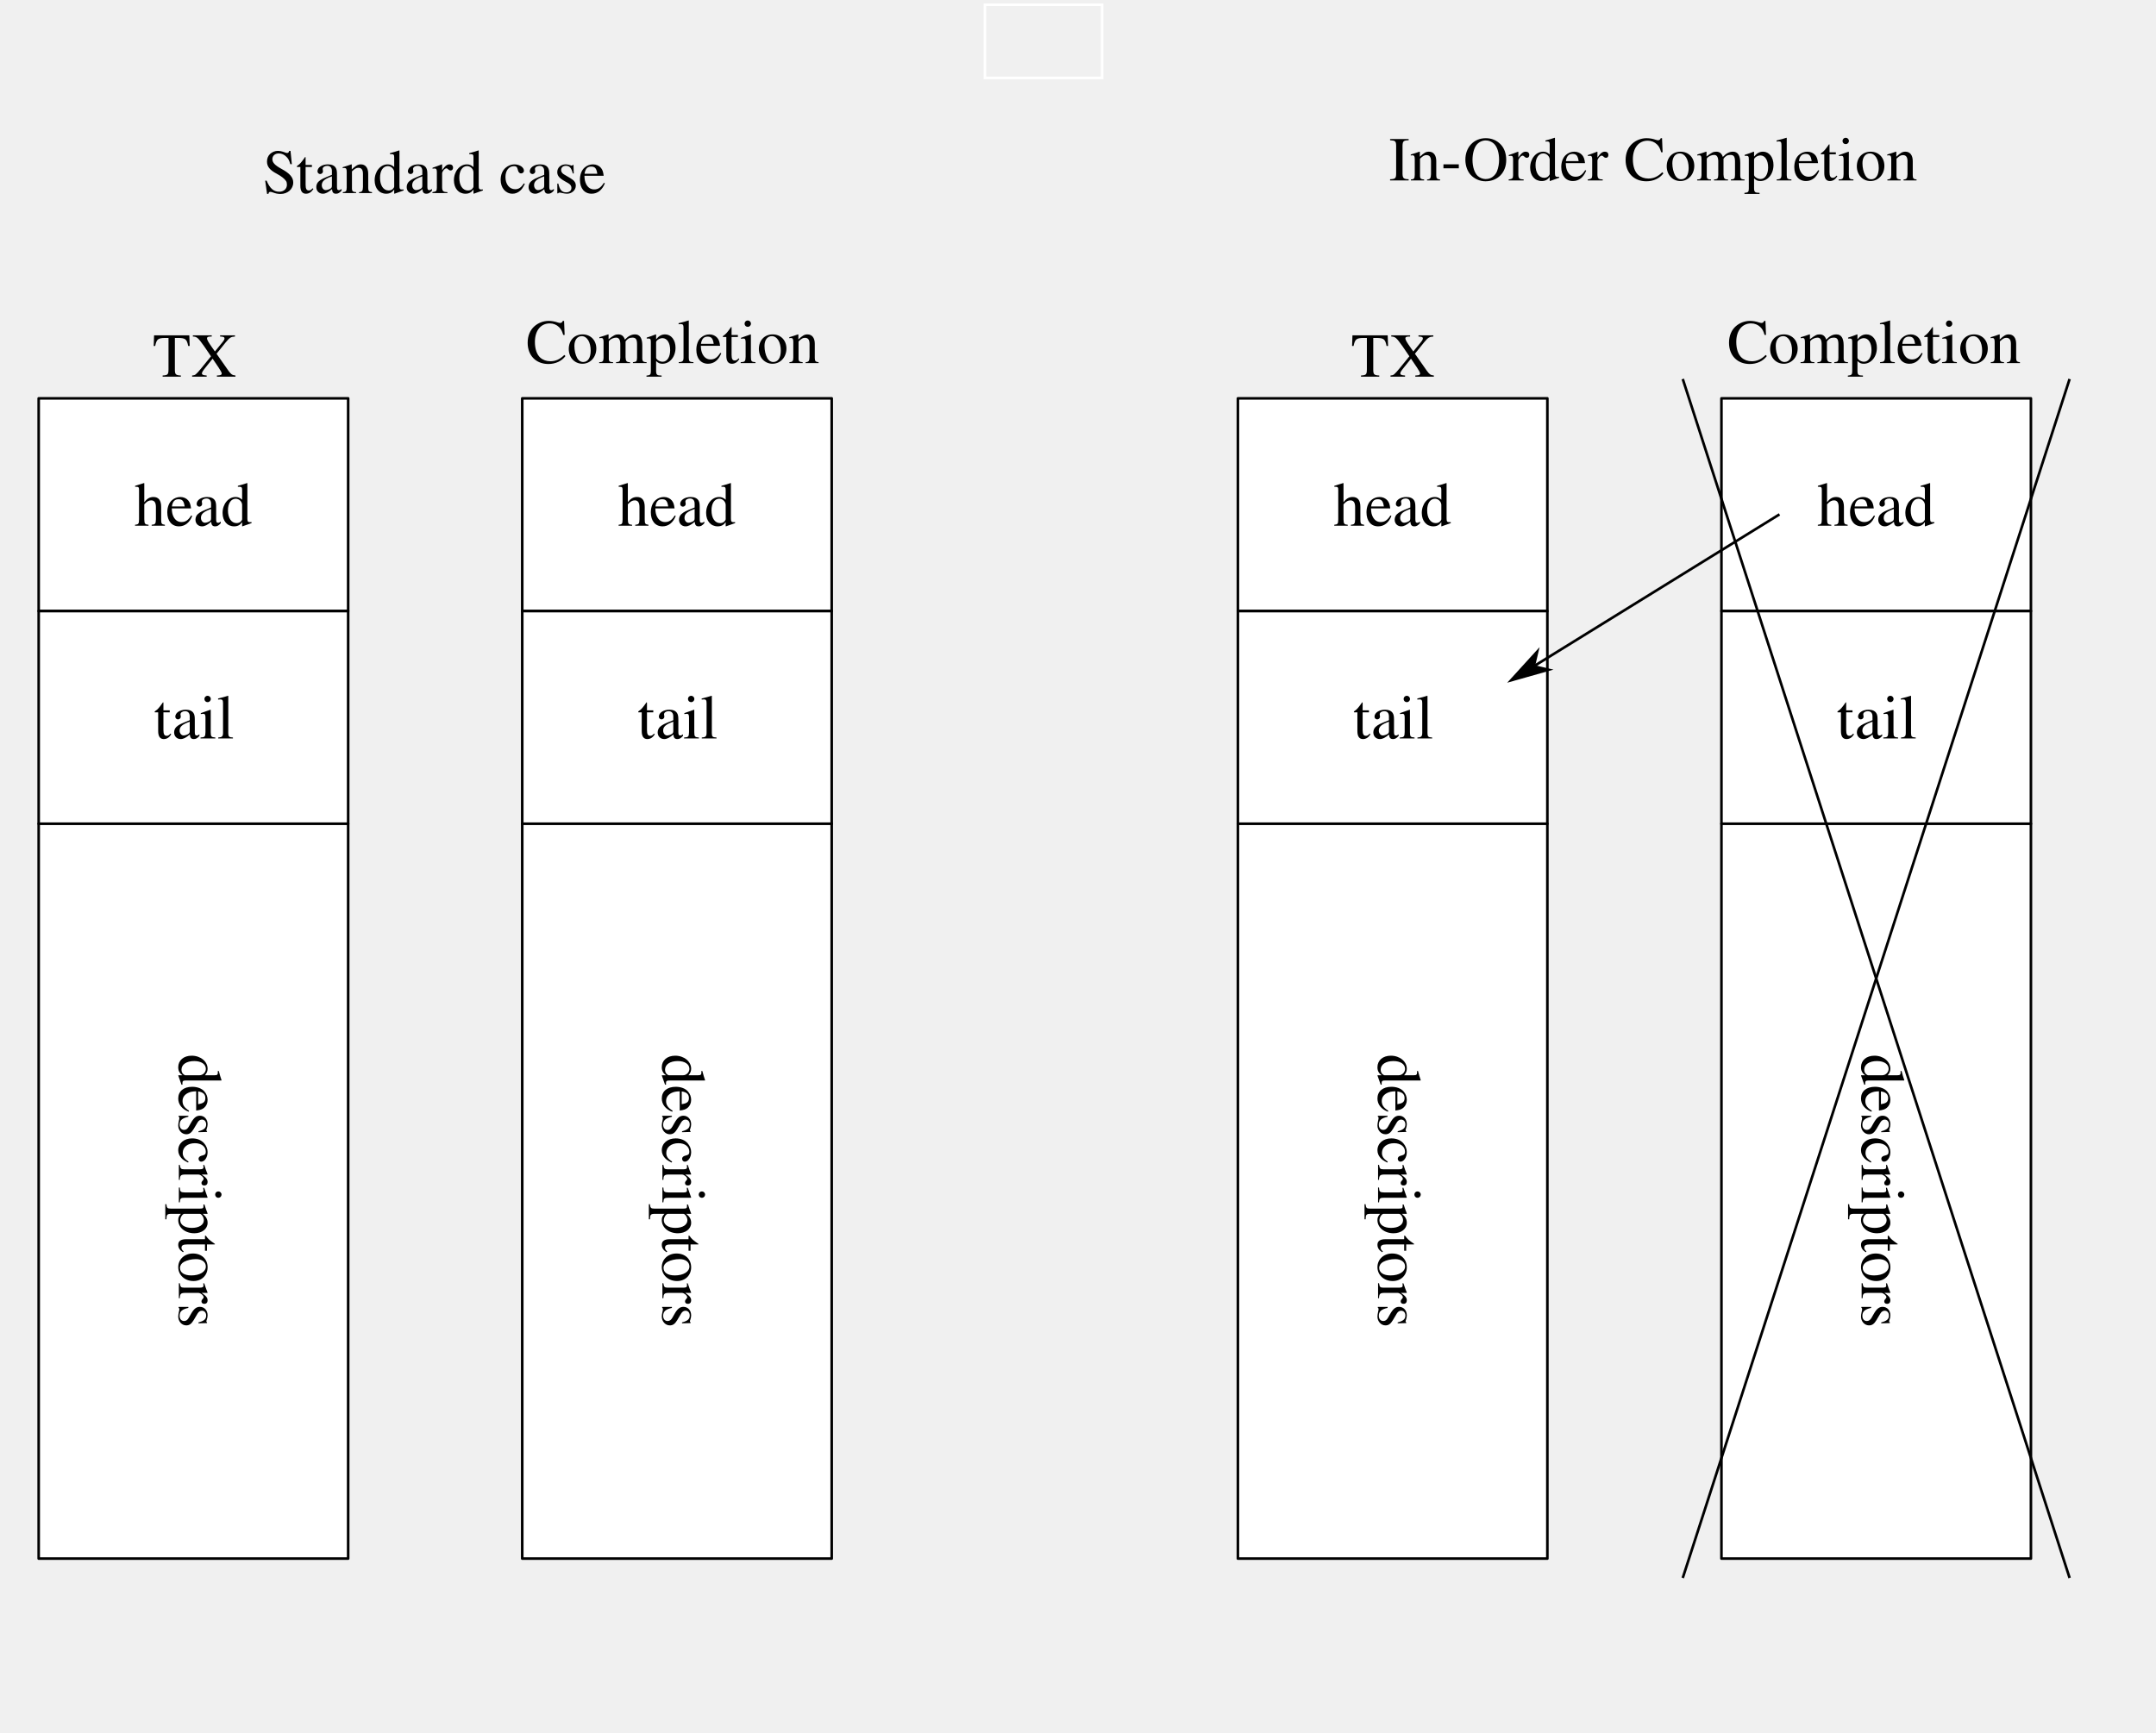
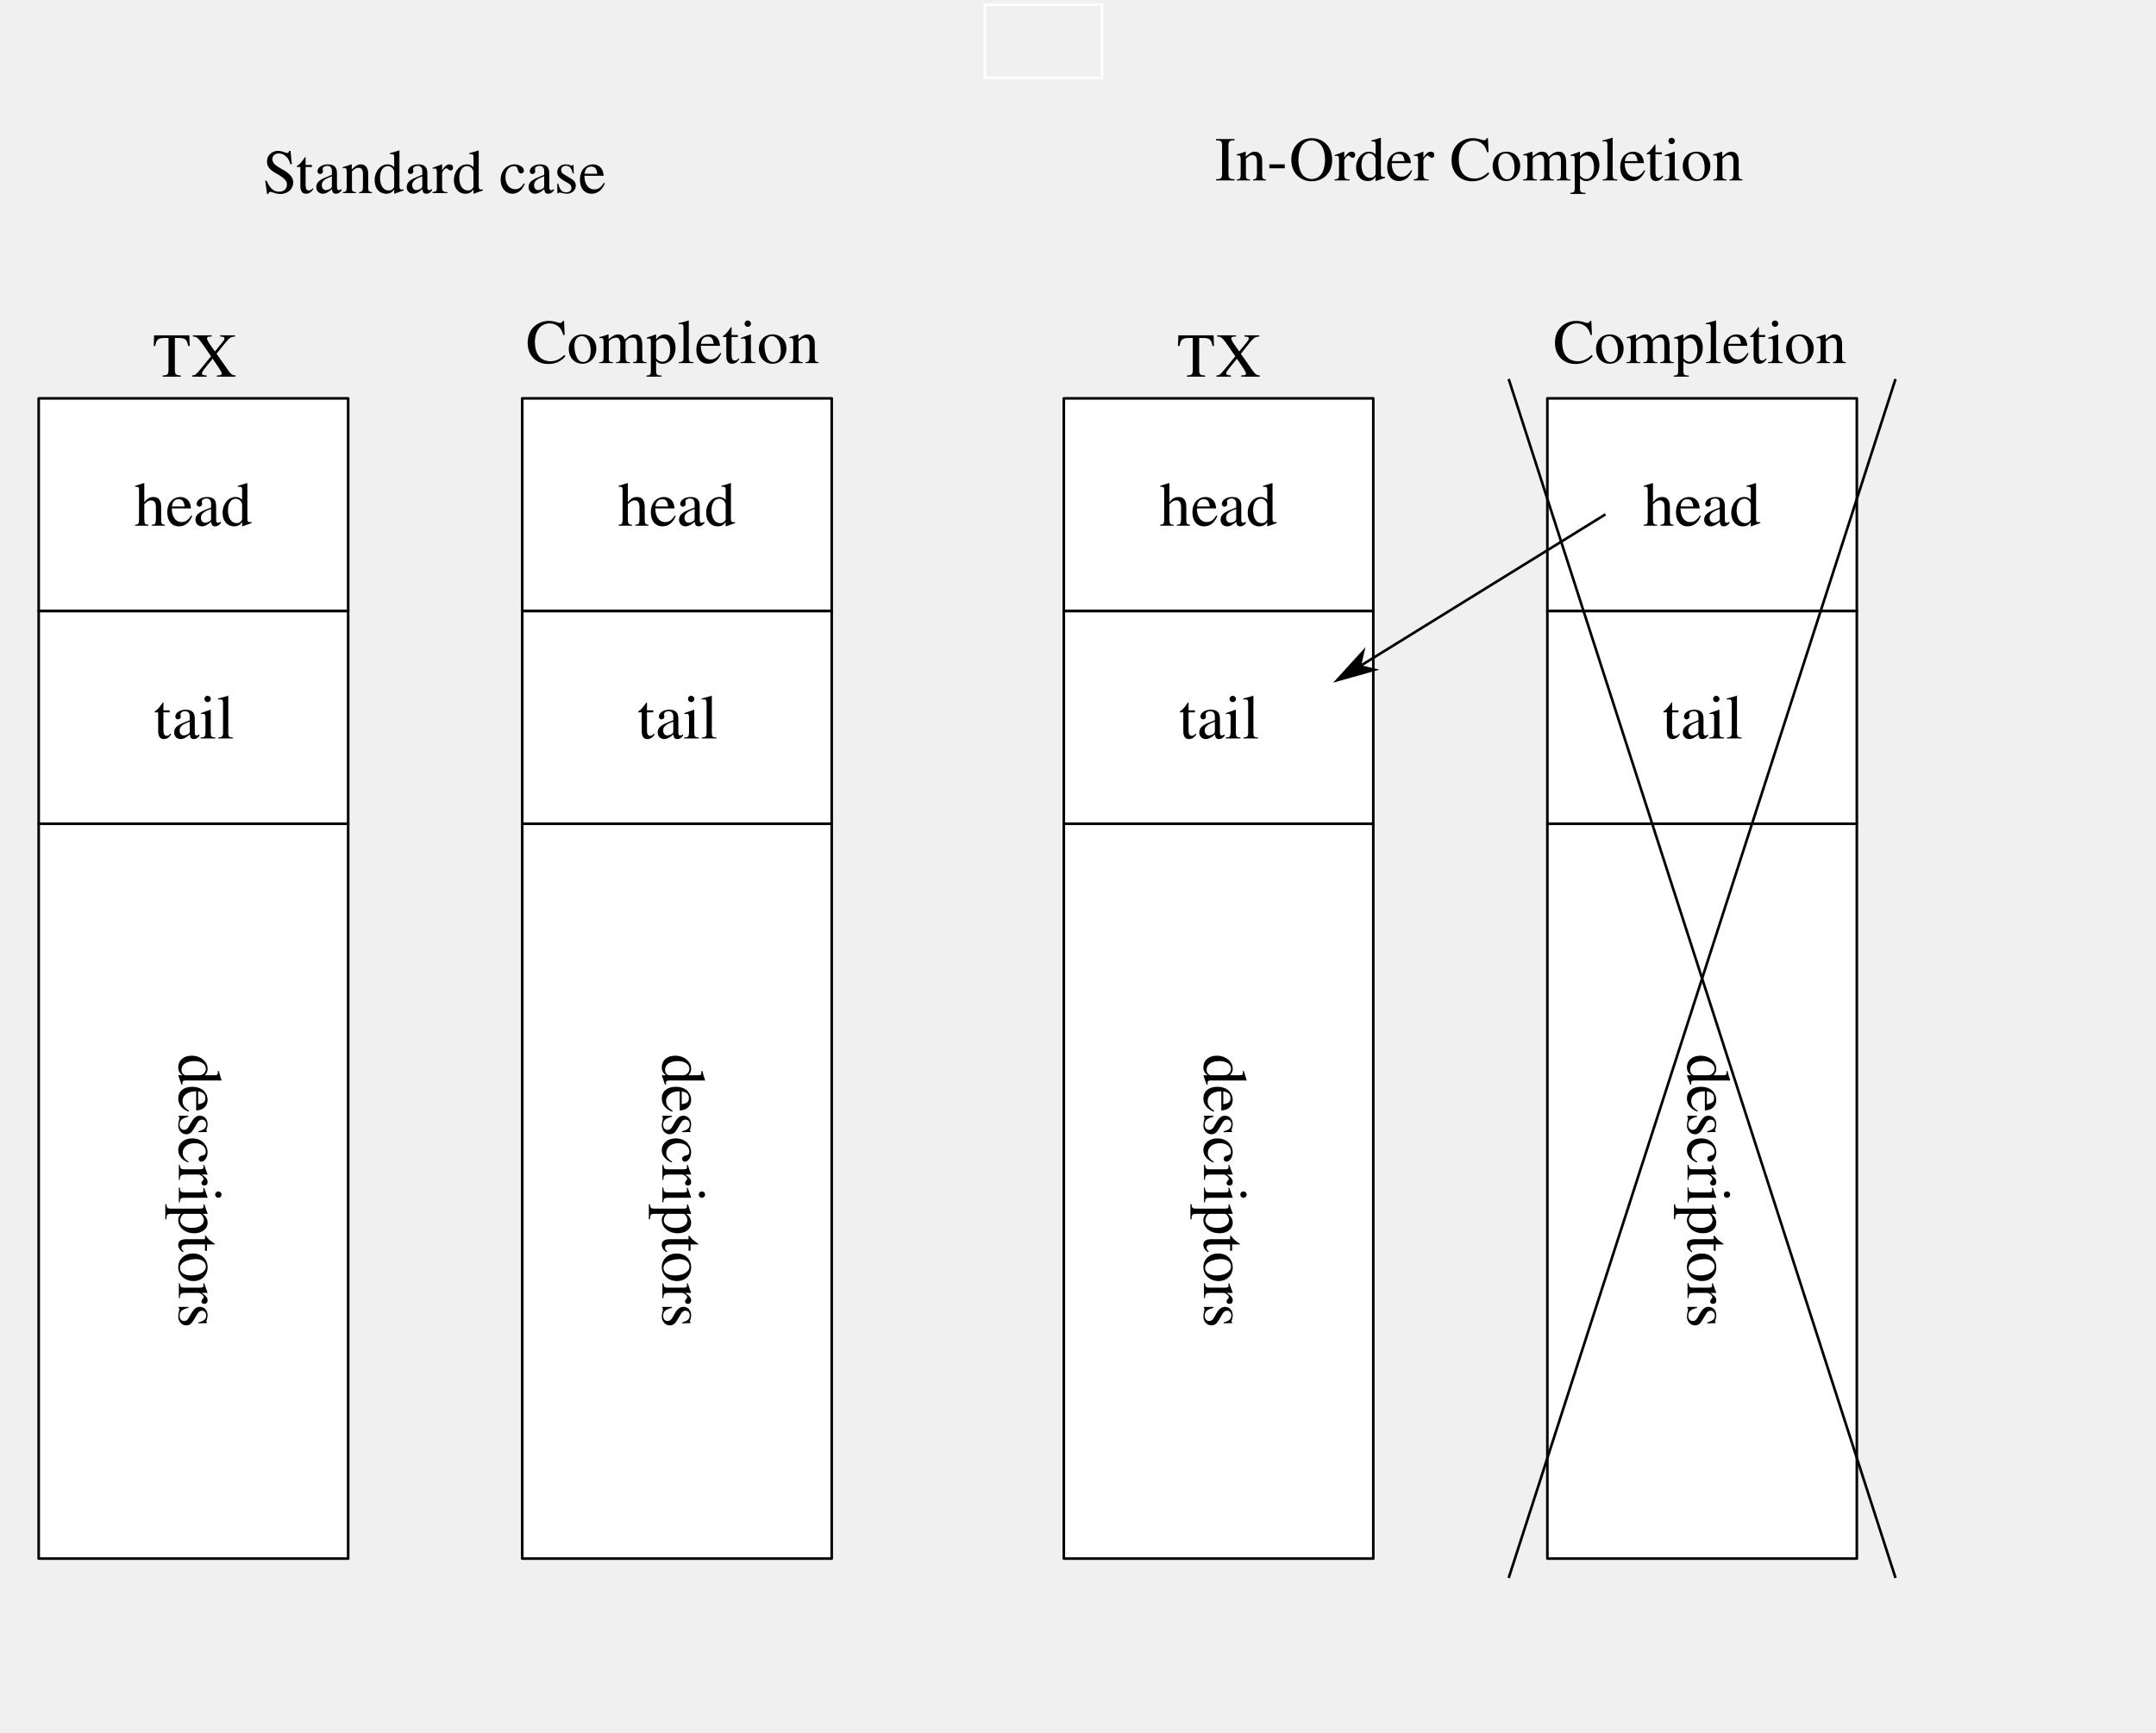
<svg xmlns="http://www.w3.org/2000/svg" width="418pt" height="336pt" viewBox="-687 -5142 6626 5321" version="1.1" id="svg87">
  <defs id="defs91">
    <marker orient="auto" refY="0.0" refX="0.0" id="Arrow1Lend" style="overflow:visible;">
      <path id="path945" d="M 0.0,0.0 L 5.0,-5.0 L -12.5,0.0 L 5.0,5.0 L 0.0,0.0 z " style="fill-rule:evenodd;stroke:#000000;stroke-width:1pt;stroke-opacity:1;fill:#000000;fill-opacity:1" transform="scale(0.8) rotate(180) translate(12.5,0)" />
    </marker>
    <marker orient="auto" refY="0.0" refX="0.0" id="Arrow1Lstart" style="overflow:visible">
      <path id="path942" d="M 0.0,0.0 L 5.0,-5.0 L -12.5,0.0 L 5.0,5.0 L 0.0,0.0 z " style="fill-rule:evenodd;stroke:#000000;stroke-width:1pt;stroke-opacity:1;fill:#000000;fill-opacity:1" transform="scale(0.8) translate(12.5,0)" />
    </marker>
    <defs id="defs19">
      <clipPath id="cp0">
        <path id="path16" d="M -687,-5142 H 5939 V 179 H -687 z   M 3974,-2928 3943,-2979 3655,-2799 3681,-2755z" clip-rule="evenodd" />
      </clipPath>
    </defs>
  </defs>
  <rect style="fill:none;stroke:#ffffff;stroke-width:8px" id="rect14" height="225" width="360" y="-5130" x="2340" />
  <text style="font-style:normal;font-weight:normal;font-size:192px;font-family:Times;text-anchor:start;fill:#000000" id="text81" font-size="192" font-weight="normal" font-style="normal" y="-4551.024" x="119.937" xml:space="preserve">Standard case</text>
-   <text style="font-style:normal;font-weight:normal;font-size:192px;font-family:Times;text-anchor:start;fill:#000000" id="text83" font-size="192" font-weight="normal" font-style="normal" y="-4590" x="3581.684" xml:space="preserve">In-Order Completion</text>
+   <text style="font-style:normal;font-weight:normal;font-size:192px;font-family:Times;text-anchor:start;fill:#000000" id="text83" font-size="192" font-weight="normal" font-style="normal" y="-4590" x="3046.69" xml:space="preserve">In-Order Completion</text>
  <text style="font-style:normal;font-weight:normal;font-size:192px;font-family:Times;text-anchor:start;fill:#000000" id="text69" font-size="192" font-weight="normal" font-style="normal" y="-3986.663" x="-217.904" xml:space="preserve">TX</text>
  <text style="font-style:normal;font-weight:normal;font-size:192px;font-family:Times;text-anchor:start;fill:#000000" id="text71" font-size="192" font-weight="normal" font-style="normal" y="-4028.327" x="929.271" xml:space="preserve">Completion</text>
  <rect style="fill:#ffffff;fill-opacity:1;stroke:#000000;stroke-width:8.001;stroke-linejoin:round;stroke-miterlimit:4;stroke-dasharray:none;stroke-opacity:1" id="rect1256-1" width="951.101" height="653.882" x="-568.112" y="-3920.04" />
  <rect style="fill:#ffffff;fill-opacity:1;stroke:#000000;stroke-width:8.001;stroke-linejoin:round;stroke-miterlimit:4;stroke-dasharray:none;stroke-opacity:1" id="rect1256-4-9" width="951.101" height="653.882" x="-568.112" y="-3266.158" />
  <rect style="fill:#ffffff;fill-opacity:1;stroke:#000000;stroke-width:8.001;stroke-linejoin:round;stroke-miterlimit:4;stroke-dasharray:none;stroke-opacity:1" id="rect1279-6" width="951.101" height="2258.863" x="-568.112" y="-2612.276" />
  <text style="font-style:normal;font-weight:normal;font-size:192px;font-family:Times;text-anchor:start;fill:#000000;stroke-width:1" id="text61-9-2" font-size="192" font-weight="normal" font-style="normal" y="-3528.491" x="-273.687" xml:space="preserve">head</text>
  <text style="font-style:normal;font-weight:normal;font-size:192px;font-family:Times;text-anchor:start;fill:#000000;stroke-width:1" id="text63-0-1" font-size="192" font-weight="normal" font-style="normal" y="-2874.609" x="-214.295" xml:space="preserve">tail</text>
  <g style="fill:none" id="g67-2-2" transform="rotate(90,883.6169,-1020.915)">
    <text style="font-style:normal;font-weight:normal;font-size:192px;font-family:Times;text-anchor:start;fill:#000000" id="text65-0-0" font-size="192" font-weight="normal" font-style="normal" y="0" x="0" xml:space="preserve">descriptors</text>
  </g>
  <rect style="fill:#ffffff;fill-opacity:1;stroke:#000000;stroke-width:8.001;stroke-linejoin:round;stroke-miterlimit:4;stroke-dasharray:none;stroke-opacity:1" id="rect1256-7" width="951.101" height="653.882" x="917.982" y="-3920.04" />
  <rect style="fill:#ffffff;fill-opacity:1;stroke:#000000;stroke-width:8.001;stroke-linejoin:round;stroke-miterlimit:4;stroke-dasharray:none;stroke-opacity:1" id="rect1256-4-3" width="951.101" height="653.882" x="917.982" y="-3266.158" />
  <rect style="fill:#ffffff;fill-opacity:1;stroke:#000000;stroke-width:8.001;stroke-linejoin:round;stroke-miterlimit:4;stroke-dasharray:none;stroke-opacity:1" id="rect1279-1" width="951.101" height="2258.863" x="917.982" y="-2612.276" />
  <text style="font-style:normal;font-weight:normal;font-size:192px;font-family:Times;text-anchor:start;fill:#000000;stroke-width:1" id="text61-9-1" font-size="192" font-weight="normal" font-style="normal" y="-3528.491" x="1212.408" xml:space="preserve">head</text>
  <text style="font-style:normal;font-weight:normal;font-size:192px;font-family:Times;text-anchor:start;fill:#000000;stroke-width:1" id="text63-0-9" font-size="192" font-weight="normal" font-style="normal" y="-2874.609" x="1271.8" xml:space="preserve">tail</text>
  <g style="fill:none" id="g67-2-0" transform="rotate(90,1626.664,-277.8675)">
    <text style="font-style:normal;font-weight:normal;font-size:192px;font-family:Times;text-anchor:start;fill:#000000" id="text65-0-5" font-size="192" font-weight="normal" font-style="normal" y="0" x="0" xml:space="preserve">descriptors</text>
  </g>
-   <text style="font-style:normal;font-weight:normal;font-size:192px;font-family:Times;text-anchor:start;fill:#000000" id="text49" font-size="192" font-weight="normal" font-style="normal" y="-3986.663" x="3465.049" xml:space="preserve">TX</text>
-   <text style="font-style:normal;font-weight:normal;font-size:192px;font-family:Times;text-anchor:start;fill:#000000" id="text51" font-size="192" font-weight="normal" font-style="normal" y="-4028.327" x="4621.382" xml:space="preserve">Completion</text>
-   <rect style="fill:#ffffff;fill-opacity:1;stroke:#000000;stroke-width:8.001;stroke-linejoin:round;stroke-miterlimit:4;stroke-dasharray:none;stroke-opacity:1" id="rect1256-6" width="951.101" height="653.882" x="3117.402" y="-3920.04" />
-   <rect style="fill:#ffffff;fill-opacity:1;stroke:#000000;stroke-width:8.001;stroke-linejoin:round;stroke-miterlimit:4;stroke-dasharray:none;stroke-opacity:1" id="rect1256-4-7" width="951.101" height="653.882" x="3117.402" y="-3266.158" />
-   <rect style="fill:#ffffff;fill-opacity:1;stroke:#000000;stroke-width:8.001;stroke-linejoin:round;stroke-miterlimit:4;stroke-dasharray:none;stroke-opacity:1" id="rect1279-7" width="951.101" height="2258.863" x="3117.402" y="-2612.276" />
-   <text style="font-style:normal;font-weight:normal;font-size:192px;font-family:Times;text-anchor:start;fill:#000000;stroke-width:1" id="text61-9-4" font-size="192" font-weight="normal" font-style="normal" y="-3528.491" x="3411.827" xml:space="preserve">head</text>
-   <text style="font-style:normal;font-weight:normal;font-size:192px;font-family:Times;text-anchor:start;fill:#000000;stroke-width:1" id="text63-0-0" font-size="192" font-weight="normal" font-style="normal" y="-2874.609" x="3471.22" xml:space="preserve">tail</text>
-   <g style="fill:none" id="g67-2-6" transform="rotate(90,2726.374,821.8422)">
+   <text style="font-style:normal;font-weight:normal;font-size:192px;font-family:Times;text-anchor:start;fill:#000000" id="text49" font-size="192" font-weight="normal" font-style="normal" y="-3986.663" x="2930.055" xml:space="preserve">TX</text>
+   <text style="font-style:normal;font-weight:normal;font-size:192px;font-family:Times;text-anchor:start;fill:#000000" id="text51" font-size="192" font-weight="normal" font-style="normal" y="-4028.327" x="4086.388" xml:space="preserve">Completion</text>
+   <rect style="fill:#ffffff;fill-opacity:1;stroke:#000000;stroke-width:8.001;stroke-linejoin:round;stroke-miterlimit:4;stroke-dasharray:none;stroke-opacity:1" id="rect1256-6" width="951.101" height="653.882" x="2582.408" y="-3920.04" />
+   <rect style="fill:#ffffff;fill-opacity:1;stroke:#000000;stroke-width:8.001;stroke-linejoin:round;stroke-miterlimit:4;stroke-dasharray:none;stroke-opacity:1" id="rect1256-4-7" width="951.101" height="653.882" x="2582.408" y="-3266.158" />
+   <rect style="fill:#ffffff;fill-opacity:1;stroke:#000000;stroke-width:8.001;stroke-linejoin:round;stroke-miterlimit:4;stroke-dasharray:none;stroke-opacity:1" id="rect1279-7" width="951.101" height="2258.863" x="2582.408" y="-2612.276" />
+   <text style="font-style:normal;font-weight:normal;font-size:192px;font-family:Times;text-anchor:start;fill:#000000;stroke-width:1" id="text61-9-4" font-size="192" font-weight="normal" font-style="normal" y="-3528.491" x="2876.833" xml:space="preserve">head</text>
+   <text style="font-style:normal;font-weight:normal;font-size:192px;font-family:Times;text-anchor:start;fill:#000000;stroke-width:1" id="text63-0-0" font-size="192" font-weight="normal" font-style="normal" y="-2874.609" x="2936.226" xml:space="preserve">tail</text>
+   <g style="fill:none" id="g67-2-6" transform="rotate(90,2458.877,554.3452)">
    <text style="font-style:normal;font-weight:normal;font-size:192px;font-family:Times;text-anchor:start;fill:#000000" id="text65-0-4" font-size="192" font-weight="normal" font-style="normal" y="0" x="0" xml:space="preserve">descriptors</text>
  </g>
-   <rect style="fill:#ffffff;fill-opacity:1;stroke:#000000;stroke-width:8.001;stroke-linejoin:round;stroke-miterlimit:4;stroke-dasharray:none;stroke-opacity:1" id="rect1256-74" width="951.101" height="653.882" x="4603.497" y="-3920.04" />
-   <rect style="fill:#ffffff;fill-opacity:1;stroke:#000000;stroke-width:8.001;stroke-linejoin:round;stroke-miterlimit:4;stroke-dasharray:none;stroke-opacity:1" id="rect1256-4-8" width="951.101" height="653.882" x="4603.497" y="-3266.158" />
-   <rect style="fill:#ffffff;fill-opacity:1;stroke:#000000;stroke-width:8.001;stroke-linejoin:round;stroke-miterlimit:4;stroke-dasharray:none;stroke-opacity:1" id="rect1279-5" width="951.101" height="2258.863" x="4603.497" y="-2612.276" />
-   <text style="font-style:normal;font-weight:normal;font-size:192px;font-family:Times;text-anchor:start;fill:#000000;stroke-width:1" id="text61-9-8" font-size="192" font-weight="normal" font-style="normal" y="-3528.491" x="4897.922" xml:space="preserve">head</text>
-   <text style="font-style:normal;font-weight:normal;font-size:192px;font-family:Times;text-anchor:start;fill:#000000;stroke-width:1" id="text63-0-2" font-size="192" font-weight="normal" font-style="normal" y="-2874.609" x="4957.315" xml:space="preserve">tail</text>
-   <g style="fill:none" id="g67-2-60" transform="rotate(90,3469.421,1564.89)">
+   <rect style="fill:#ffffff;fill-opacity:1;stroke:#000000;stroke-width:8.001;stroke-linejoin:round;stroke-miterlimit:4;stroke-dasharray:none;stroke-opacity:1" id="rect1256-74" width="951.101" height="653.882" x="4068.503" y="-3920.04" />
+   <rect style="fill:#ffffff;fill-opacity:1;stroke:#000000;stroke-width:8.001;stroke-linejoin:round;stroke-miterlimit:4;stroke-dasharray:none;stroke-opacity:1" id="rect1256-4-8" width="951.101" height="653.882" x="4068.503" y="-3266.158" />
+   <rect style="fill:#ffffff;fill-opacity:1;stroke:#000000;stroke-width:8.001;stroke-linejoin:round;stroke-miterlimit:4;stroke-dasharray:none;stroke-opacity:1" id="rect1279-5" width="951.101" height="2258.863" x="4068.503" y="-2612.276" />
+   <text style="font-style:normal;font-weight:normal;font-size:192px;font-family:Times;text-anchor:start;fill:#000000;stroke-width:1" id="text61-9-8" font-size="192" font-weight="normal" font-style="normal" y="-3528.491" x="4362.928" xml:space="preserve">head</text>
+   <text style="font-style:normal;font-weight:normal;font-size:192px;font-family:Times;text-anchor:start;fill:#000000;stroke-width:1" id="text63-0-2" font-size="192" font-weight="normal" font-style="normal" y="-2874.609" x="4422.32" xml:space="preserve">tail</text>
+   <g style="fill:none" id="g67-2-60" transform="rotate(90,3201.924,1297.393)">
    <text style="font-style:normal;font-weight:normal;font-size:192px;font-family:Times;text-anchor:start;fill:#000000" id="text65-0-6" font-size="192" font-weight="normal" font-style="normal" y="0" x="0" xml:space="preserve">descriptors</text>
  </g>
-   <path style="fill:none;stroke:#000000;stroke-width:8.001;stroke-linecap:butt;stroke-linejoin:miter;stroke-miterlimit:4;stroke-dasharray:none;stroke-opacity:1;marker-end:url(#Arrow1Lend)" d="m 4781.828,-3563.377 -823.578,509.318" id="path1224" />
-   <path style="fill:none;stroke:#000000;stroke-width:8.001;stroke-linecap:butt;stroke-linejoin:miter;stroke-miterlimit:4;stroke-dasharray:none;stroke-opacity:1" d="M 4484.609,-3979.483 5673.484,-293.969" id="path1608" />
-   <path style="fill:none;stroke:#000000;stroke-width:8.001;stroke-linecap:butt;stroke-linejoin:miter;stroke-miterlimit:4;stroke-dasharray:none;stroke-opacity:1" d="M 4484.609,-293.969 5673.484,-3979.483" id="path1610" />
+   <path style="fill:none;stroke:#000000;stroke-width:8.001;stroke-linecap:butt;stroke-linejoin:miter;stroke-miterlimit:4;stroke-dasharray:none;stroke-opacity:1;marker-end:url(#Arrow1Lend)" d="m 4246.834,-3563.377 -823.578,509.318" id="path1224" />
+   <path style="fill:none;stroke:#000000;stroke-width:8.001;stroke-linecap:butt;stroke-linejoin:miter;stroke-miterlimit:4;stroke-dasharray:none;stroke-opacity:1" d="M 3949.615,-3979.483 5138.491,-293.969" id="path1608" />
+   <path style="fill:none;stroke:#000000;stroke-width:8.001;stroke-linecap:butt;stroke-linejoin:miter;stroke-miterlimit:4;stroke-dasharray:none;stroke-opacity:1" d="M 3949.615,-293.969 5138.491,-3979.483" id="path1610" />
</svg>
